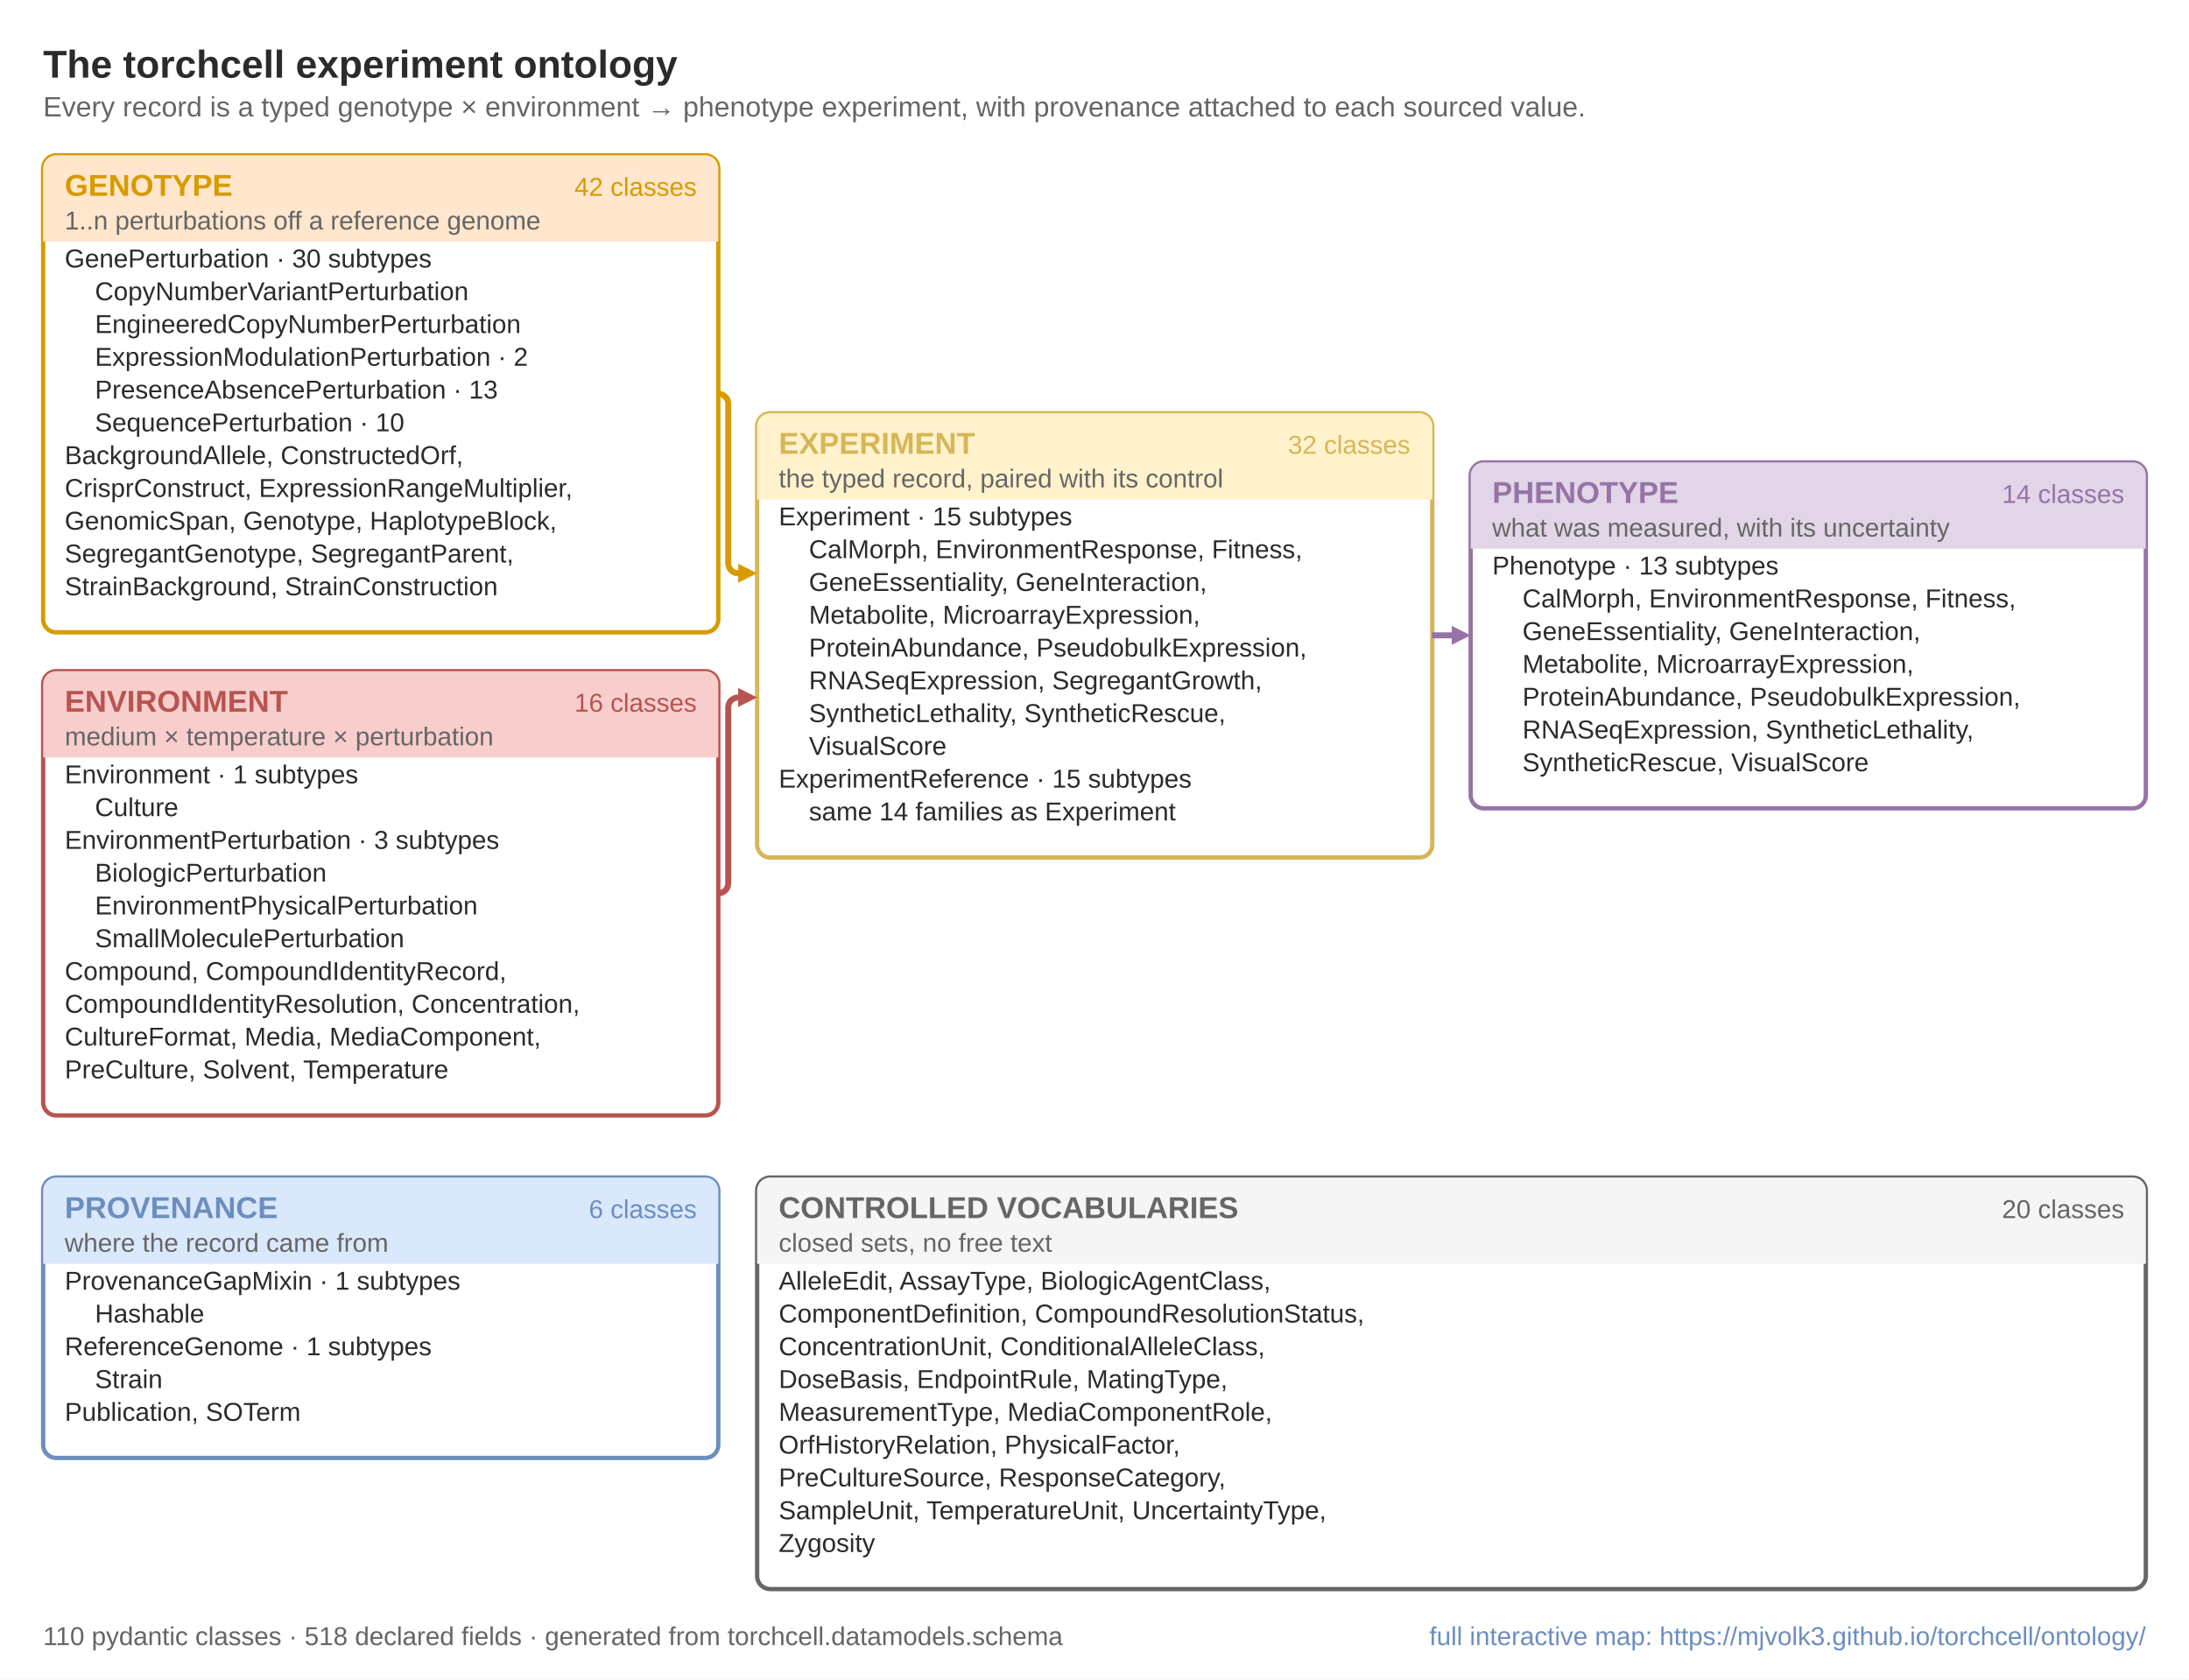
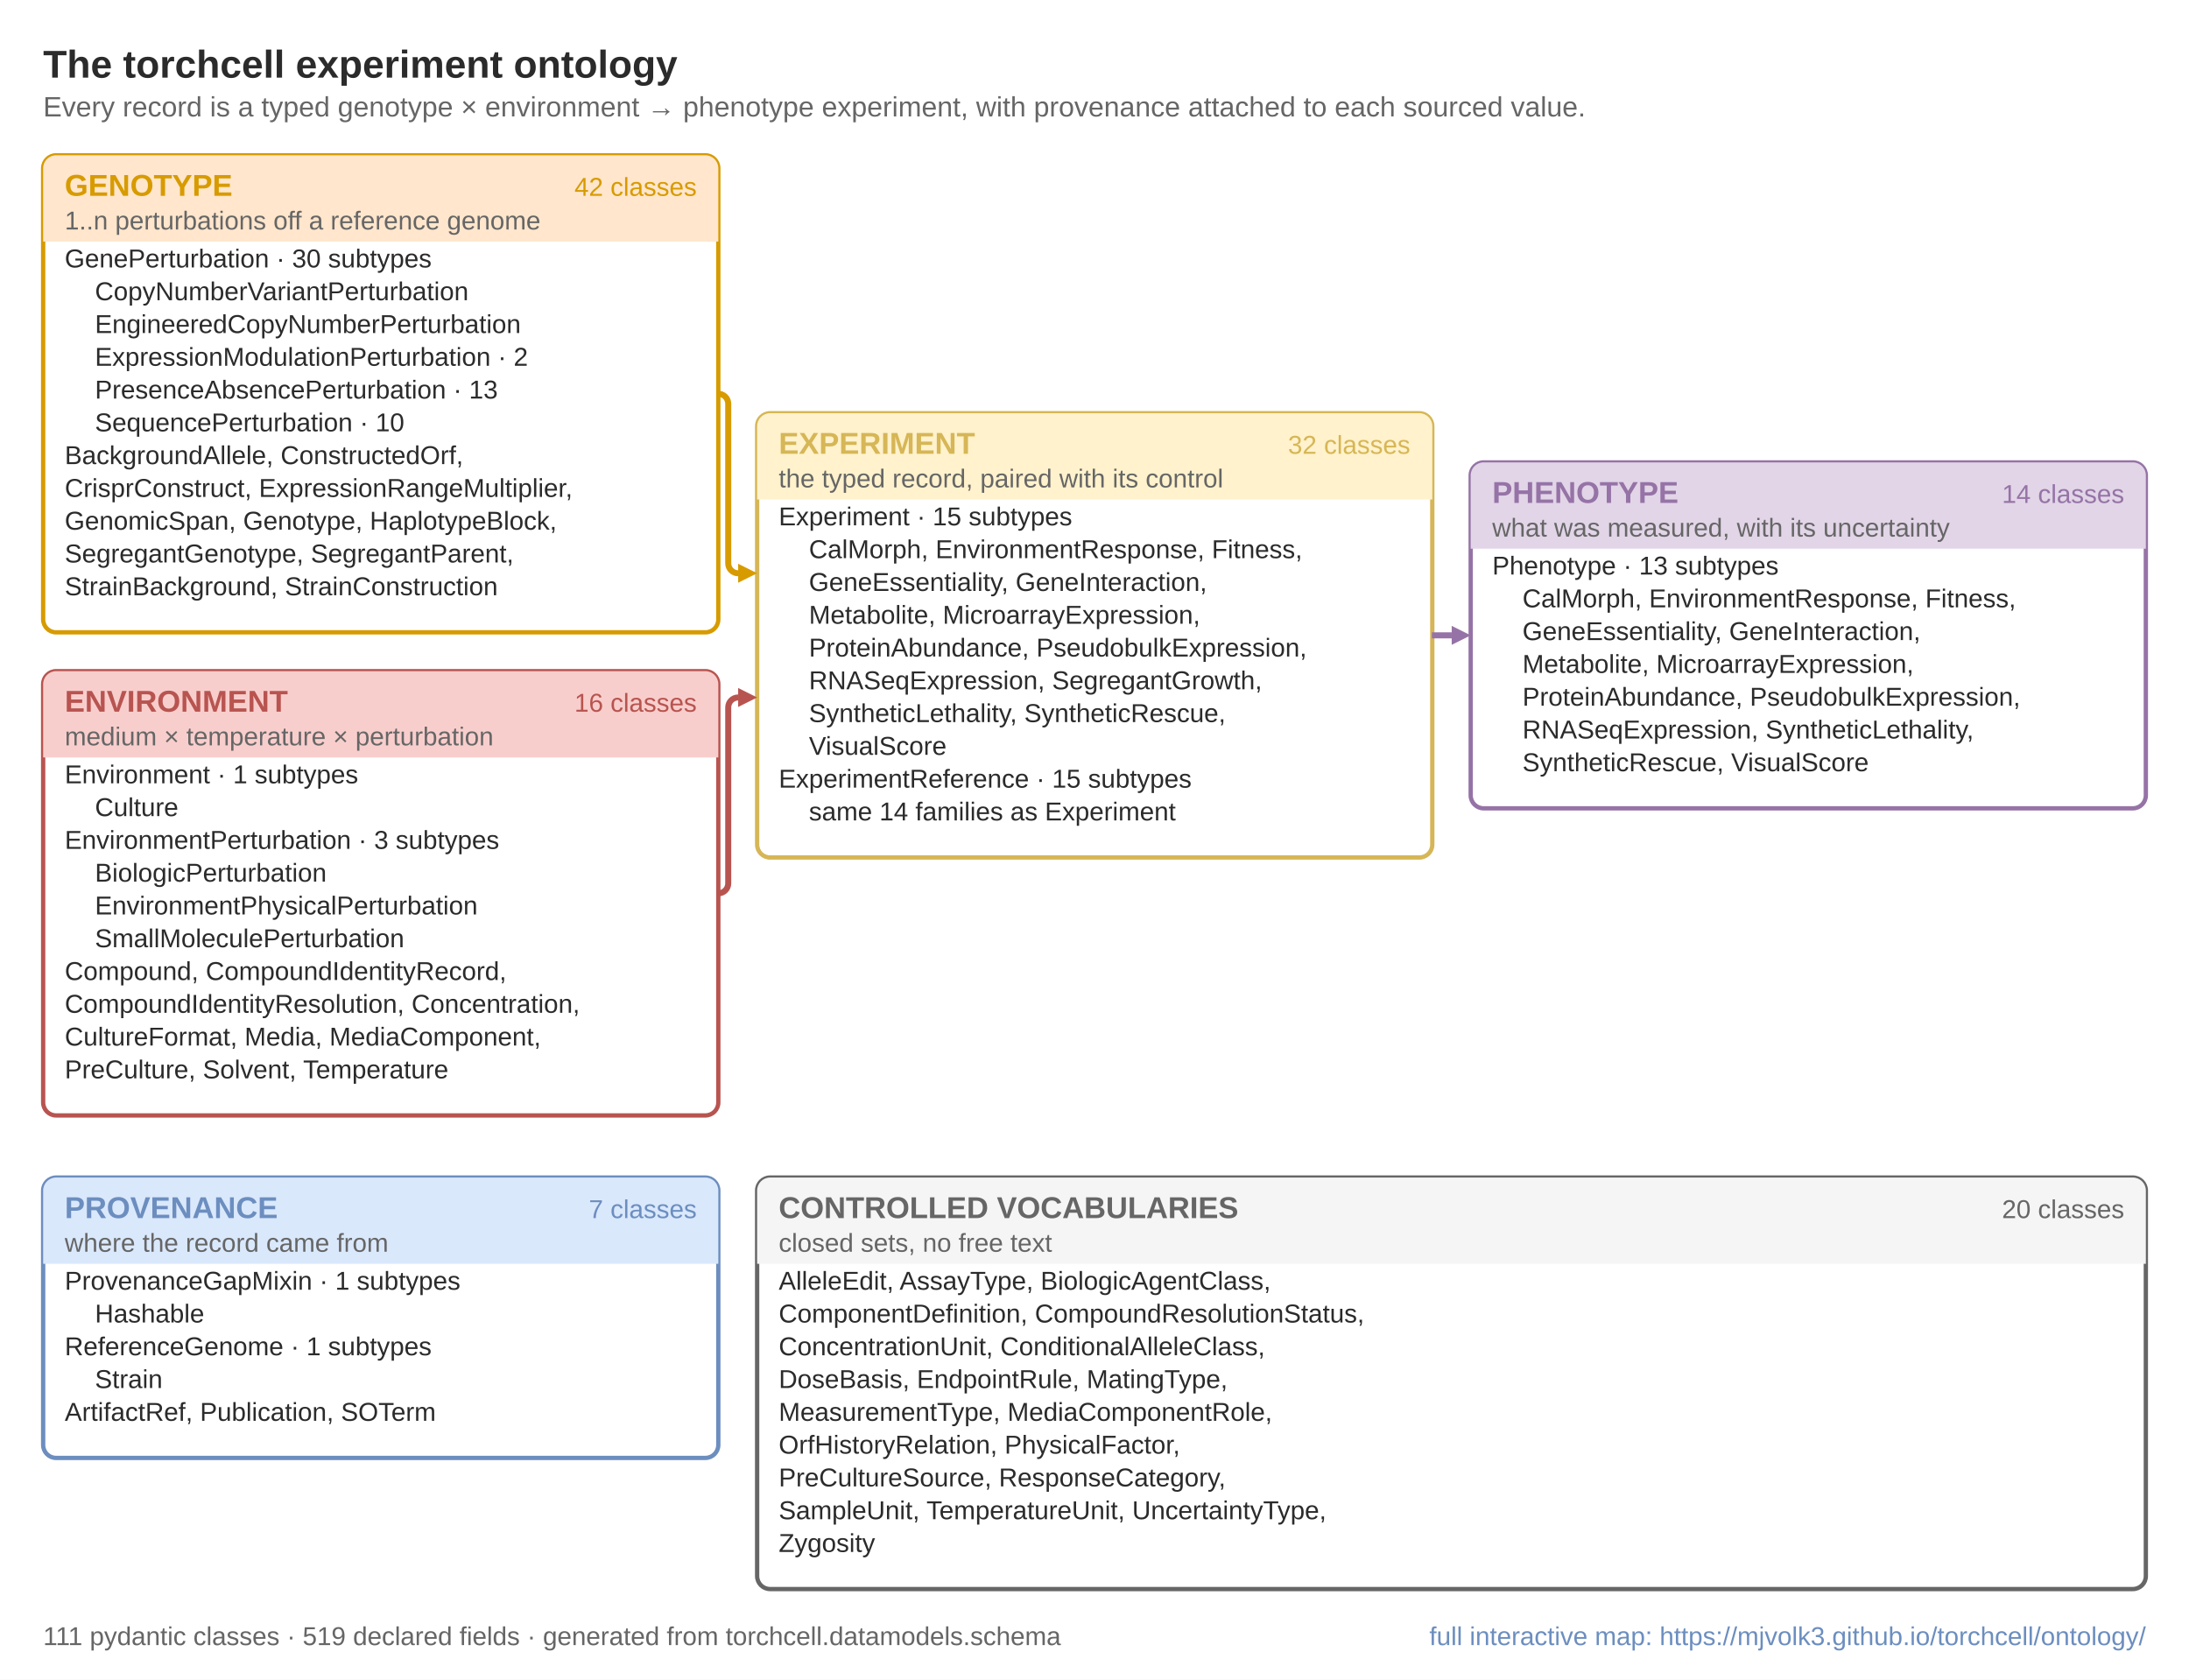
<svg xmlns="http://www.w3.org/2000/svg" width="179.00mm" height="137.37mm" viewBox="0 0 507.4 389.4" font-family="Arial, Helvetica, sans-serif">
  <style>text{font-family:Arial,Helvetica,sans-serif}</style>
  <rect width="100%" height="100%" fill="#FFFFFF" />
  <text x="10.0" y="18.0" font-size="9" font-weight="700" fill="#2B2B2B">The torchcell experiment ontology</text>
  <text x="10.0" y="27.0" font-size="6.5" fill="#666666">Every record is a typed genotype × environment → phenotype experiment, with provenance attached to each sourced value.</text>
  <rect x="10.0" y="36.0" width="156.5" height="110.6" rx="3" fill="#FFFFFF" stroke="#D79B00" stroke-width="1" />
  <path d="M10.0 39.0 a3 3 0 0 1 3 -3 h150.5 a3 3 0 0 1 3 3 v17.0 h-156.5 Z" fill="#FFE6CC" />
  <text x="15.0" y="45.4" font-size="7" font-weight="700" fill="#D79B00">GENOTYPE</text>
  <text x="161.5" y="45.4" font-size="6" text-anchor="end" fill="#D79B00">42 classes</text>
  <text x="15.0" y="53.2" font-size="6" fill="#666666">1..n perturbations off a reference genome</text>
  <text x="15.0" y="62.0" font-size="6" fill="#2B2B2B">GenePerturbation  ·  30 subtypes</text>
  <text x="22.0" y="69.6" font-size="6" fill="#2B2B2B">CopyNumberVariantPerturbation</text>
  <text x="22.0" y="77.2" font-size="6" fill="#2B2B2B">EngineeredCopyNumberPerturbation</text>
  <text x="22.0" y="84.8" font-size="6" fill="#2B2B2B">ExpressionModulationPerturbation  ·  2</text>
  <text x="22.0" y="92.4" font-size="6" fill="#2B2B2B">PresenceAbsencePerturbation  ·  13</text>
  <text x="22.0" y="100.0" font-size="6" fill="#2B2B2B">SequencePerturbation  ·  10</text>
  <text x="15.0" y="107.6" font-size="6" fill="#2B2B2B">BackgroundAllele, ConstructedOrf,</text>
  <text x="15.0" y="115.2" font-size="6" fill="#2B2B2B">CrisprConstruct, ExpressionRangeMultiplier,</text>
  <text x="15.0" y="122.8" font-size="6" fill="#2B2B2B">GenomicSpan, Genotype, HaplotypeBlock,</text>
  <text x="15.0" y="130.4" font-size="6" fill="#2B2B2B">SegregantGenotype, SegregantParent,</text>
  <text x="15.0" y="138.0" font-size="6" fill="#2B2B2B">StrainBackground, StrainConstruction</text>
  <rect x="10.0" y="155.6" width="156.5" height="103.0" rx="3" fill="#FFFFFF" stroke="#B85450" stroke-width="1" />
  <path d="M10.0 158.6 a3 3 0 0 1 3 -3 h150.5 a3 3 0 0 1 3 3 v17.0 h-156.5 Z" fill="#F8CECC" />
  <text x="15.0" y="165.0" font-size="7" font-weight="700" fill="#B85450">ENVIRONMENT</text>
  <text x="161.5" y="165.0" font-size="6" text-anchor="end" fill="#B85450">16 classes</text>
  <text x="15.0" y="172.8" font-size="6" fill="#666666">medium × temperature × perturbation</text>
  <text x="15.0" y="181.6" font-size="6" fill="#2B2B2B">Environment  ·  1 subtypes</text>
  <text x="22.0" y="189.2" font-size="6" fill="#2B2B2B">Culture</text>
  <text x="15.0" y="196.8" font-size="6" fill="#2B2B2B">EnvironmentPerturbation  ·  3 subtypes</text>
  <text x="22.0" y="204.4" font-size="6" fill="#2B2B2B">BiologicPerturbation</text>
  <text x="22.0" y="212.0" font-size="6" fill="#2B2B2B">EnvironmentPhysicalPerturbation</text>
  <text x="22.0" y="219.6" font-size="6" fill="#2B2B2B">SmallMoleculePerturbation</text>
  <text x="15.0" y="227.2" font-size="6" fill="#2B2B2B">Compound, CompoundIdentityRecord,</text>
  <text x="15.0" y="234.8" font-size="6" fill="#2B2B2B">CompoundIdentityResolution, Concentration,</text>
  <text x="15.0" y="242.4" font-size="6" fill="#2B2B2B">CultureFormat, Media, MediaComponent,</text>
  <text x="15.0" y="250.0" font-size="6" fill="#2B2B2B">PreCulture, Solvent, Temperature</text>
  <rect x="175.5" y="95.8" width="156.5" height="103.0" rx="3" fill="#FFFFFF" stroke="#D6B656" stroke-width="1" />
  <path d="M175.5 98.8 a3 3 0 0 1 3 -3 h150.5 a3 3 0 0 1 3 3 v17.0 h-156.5 Z" fill="#FFF2CC" />
  <text x="180.5" y="105.2" font-size="7" font-weight="700" fill="#D6B656">EXPERIMENT</text>
  <text x="326.9" y="105.2" font-size="6" text-anchor="end" fill="#D6B656">32 classes</text>
  <text x="180.5" y="113.0" font-size="6" fill="#666666">the typed record, paired with its control</text>
  <text x="180.5" y="121.8" font-size="6" fill="#2B2B2B">Experiment  ·  15 subtypes</text>
  <text x="187.5" y="129.4" font-size="6" fill="#2B2B2B">CalMorph, EnvironmentResponse, Fitness,</text>
  <text x="187.5" y="137.0" font-size="6" fill="#2B2B2B">GeneEssentiality, GeneInteraction,</text>
  <text x="187.5" y="144.6" font-size="6" fill="#2B2B2B">Metabolite, MicroarrayExpression,</text>
  <text x="187.5" y="152.2" font-size="6" fill="#2B2B2B">ProteinAbundance, PseudobulkExpression,</text>
  <text x="187.5" y="159.8" font-size="6" fill="#2B2B2B">RNASeqExpression, SegregantGrowth,</text>
  <text x="187.5" y="167.4" font-size="6" fill="#2B2B2B">SyntheticLethality, SyntheticRescue,</text>
  <text x="187.5" y="175.0" font-size="6" fill="#2B2B2B">VisualScore</text>
  <text x="180.5" y="182.6" font-size="6" fill="#2B2B2B">ExperimentReference  ·  15 subtypes</text>
  <text x="187.5" y="190.2" font-size="6" fill="#2B2B2B">same 14 families as Experiment</text>
  <rect x="340.9" y="107.2" width="156.5" height="80.2" rx="3" fill="#FFFFFF" stroke="#9673A6" stroke-width="1" />
  <path d="M340.9 110.2 a3 3 0 0 1 3 -3 h150.5 a3 3 0 0 1 3 3 v17.0 h-156.5 Z" fill="#E1D5E7" />
  <text x="345.9" y="116.6" font-size="7" font-weight="700" fill="#9673A6">PHENOTYPE</text>
  <text x="492.4" y="116.6" font-size="6" text-anchor="end" fill="#9673A6">14 classes</text>
  <text x="345.9" y="124.4" font-size="6" fill="#666666">what was measured, with its uncertainty</text>
  <text x="345.9" y="133.2" font-size="6" fill="#2B2B2B">Phenotype  ·  13 subtypes</text>
  <text x="352.9" y="140.8" font-size="6" fill="#2B2B2B">CalMorph, EnvironmentResponse, Fitness,</text>
  <text x="352.9" y="148.4" font-size="6" fill="#2B2B2B">GeneEssentiality, GeneInteraction,</text>
  <text x="352.9" y="156.0" font-size="6" fill="#2B2B2B">Metabolite, MicroarrayExpression,</text>
  <text x="352.9" y="163.6" font-size="6" fill="#2B2B2B">ProteinAbundance, PseudobulkExpression,</text>
  <text x="352.9" y="171.2" font-size="6" fill="#2B2B2B">RNASeqExpression, SyntheticLethality,</text>
  <text x="352.9" y="178.8" font-size="6" fill="#2B2B2B">SyntheticRescue, VisualScore</text>
  <rect x="10.0" y="273.0" width="156.5" height="65.0" rx="3" fill="#FFFFFF" stroke="#6C8EBF" stroke-width="1" />
  <path d="M10.0 276.0 a3 3 0 0 1 3 -3 h150.5 a3 3 0 0 1 3 3 v17.0 h-156.5 Z" fill="#DAE8FC" />
  <text x="15.0" y="282.4" font-size="7" font-weight="700" fill="#6C8EBF">PROVENANCE</text>
-   <text x="161.5" y="282.4" font-size="6" text-anchor="end" fill="#6C8EBF">6 classes</text>
+   <text x="161.5" y="282.4" font-size="6" text-anchor="end" fill="#6C8EBF">7 classes</text>
  <text x="15.0" y="290.2" font-size="6" fill="#666666">where the record came from</text>
  <text x="15.0" y="299.0" font-size="6" fill="#2B2B2B">ProvenanceGapMixin  ·  1 subtypes</text>
  <text x="22.0" y="306.6" font-size="6" fill="#2B2B2B">Hashable</text>
  <text x="15.0" y="314.2" font-size="6" fill="#2B2B2B">ReferenceGenome  ·  1 subtypes</text>
  <text x="22.0" y="321.8" font-size="6" fill="#2B2B2B">Strain</text>
-   <text x="15.0" y="329.4" font-size="6" fill="#2B2B2B">Publication, SOTerm</text>
+   <text x="15.0" y="329.4" font-size="6" fill="#2B2B2B">ArtifactRef, Publication, SOTerm</text>
  <rect x="175.5" y="273.0" width="321.9" height="95.4" rx="3" fill="#FFFFFF" stroke="#666666" stroke-width="1" />
  <path d="M175.5 276.0 a3 3 0 0 1 3 -3 h315.9 a3 3 0 0 1 3 3 v17.0 h-321.9 Z" fill="#F5F5F5" />
  <text x="180.5" y="282.4" font-size="7" font-weight="700" fill="#666666">CONTROLLED VOCABULARIES</text>
  <text x="492.4" y="282.4" font-size="6" text-anchor="end" fill="#666666">20 classes</text>
  <text x="180.5" y="290.2" font-size="6" fill="#666666">closed sets, no free text</text>
  <text x="180.5" y="299.0" font-size="6" fill="#2B2B2B">AlleleEdit, AssayType, BiologicAgentClass,</text>
  <text x="180.5" y="306.6" font-size="6" fill="#2B2B2B">ComponentDefinition, CompoundResolutionStatus,</text>
  <text x="180.5" y="314.2" font-size="6" fill="#2B2B2B">ConcentrationUnit, ConditionalAlleleClass,</text>
  <text x="180.5" y="321.8" font-size="6" fill="#2B2B2B">DoseBasis, EndpointRule, MatingType,</text>
  <text x="180.5" y="329.4" font-size="6" fill="#2B2B2B">MeasurementType, MediaComponentRole,</text>
  <text x="180.5" y="337.0" font-size="6" fill="#2B2B2B">OrfHistoryRelation, PhysicalFactor,</text>
  <text x="180.5" y="344.6" font-size="6" fill="#2B2B2B">PreCultureSource, ResponseCategory,</text>
  <text x="180.5" y="352.2" font-size="6" fill="#2B2B2B">SampleUnit, TemperatureUnit, UncertaintyType,</text>
  <text x="180.5" y="359.8" font-size="6" fill="#2B2B2B">Zygosity</text>
  <path d="M166.5 91.3 H166.5 A2.3 2.3 0 0 1 168.8 93.6 V130.6 A2.3 2.3 0 0 0 171.1 132.9 H171.1" fill="none" stroke="#D79B00" stroke-width="1.4" stroke-linecap="butt" stroke-linejoin="round" />
  <path d="M175.5 132.9 l-4.4 -2.2 v4.4 Z" fill="#D79B00" />
  <path d="M166.5 207.1 H166.5 A2.3 2.3 0 0 0 168.8 204.8 V164.0 A2.3 2.3 0 0 1 171.1 161.7 H171.1" fill="none" stroke="#B85450" stroke-width="1.4" stroke-linecap="butt" stroke-linejoin="round" />
  <path d="M175.5 161.7 l-4.4 -2.2 v4.4 Z" fill="#B85450" />
  <path d="M331.9 147.3 H336.5" fill="none" stroke="#9673A6" stroke-width="1.4" stroke-linecap="butt" stroke-linejoin="round" />
  <path d="M340.9 147.3 l-4.4 -2.2 v4.4 Z" fill="#9673A6" />
-   <text x="10.0" y="381.4" font-size="6" fill="#666666">110 pydantic classes · 518 declared fields · generated from torchcell.datamodels.schema</text>
+   <text x="10.0" y="381.4" font-size="6" fill="#666666">111 pydantic classes · 519 declared fields · generated from torchcell.datamodels.schema</text>
  <text x="497.4" y="381.4" font-size="6" text-anchor="end" fill="#6C8EBF">full interactive map: https://mjvolk3.github.io/torchcell/ontology/</text>
</svg>
